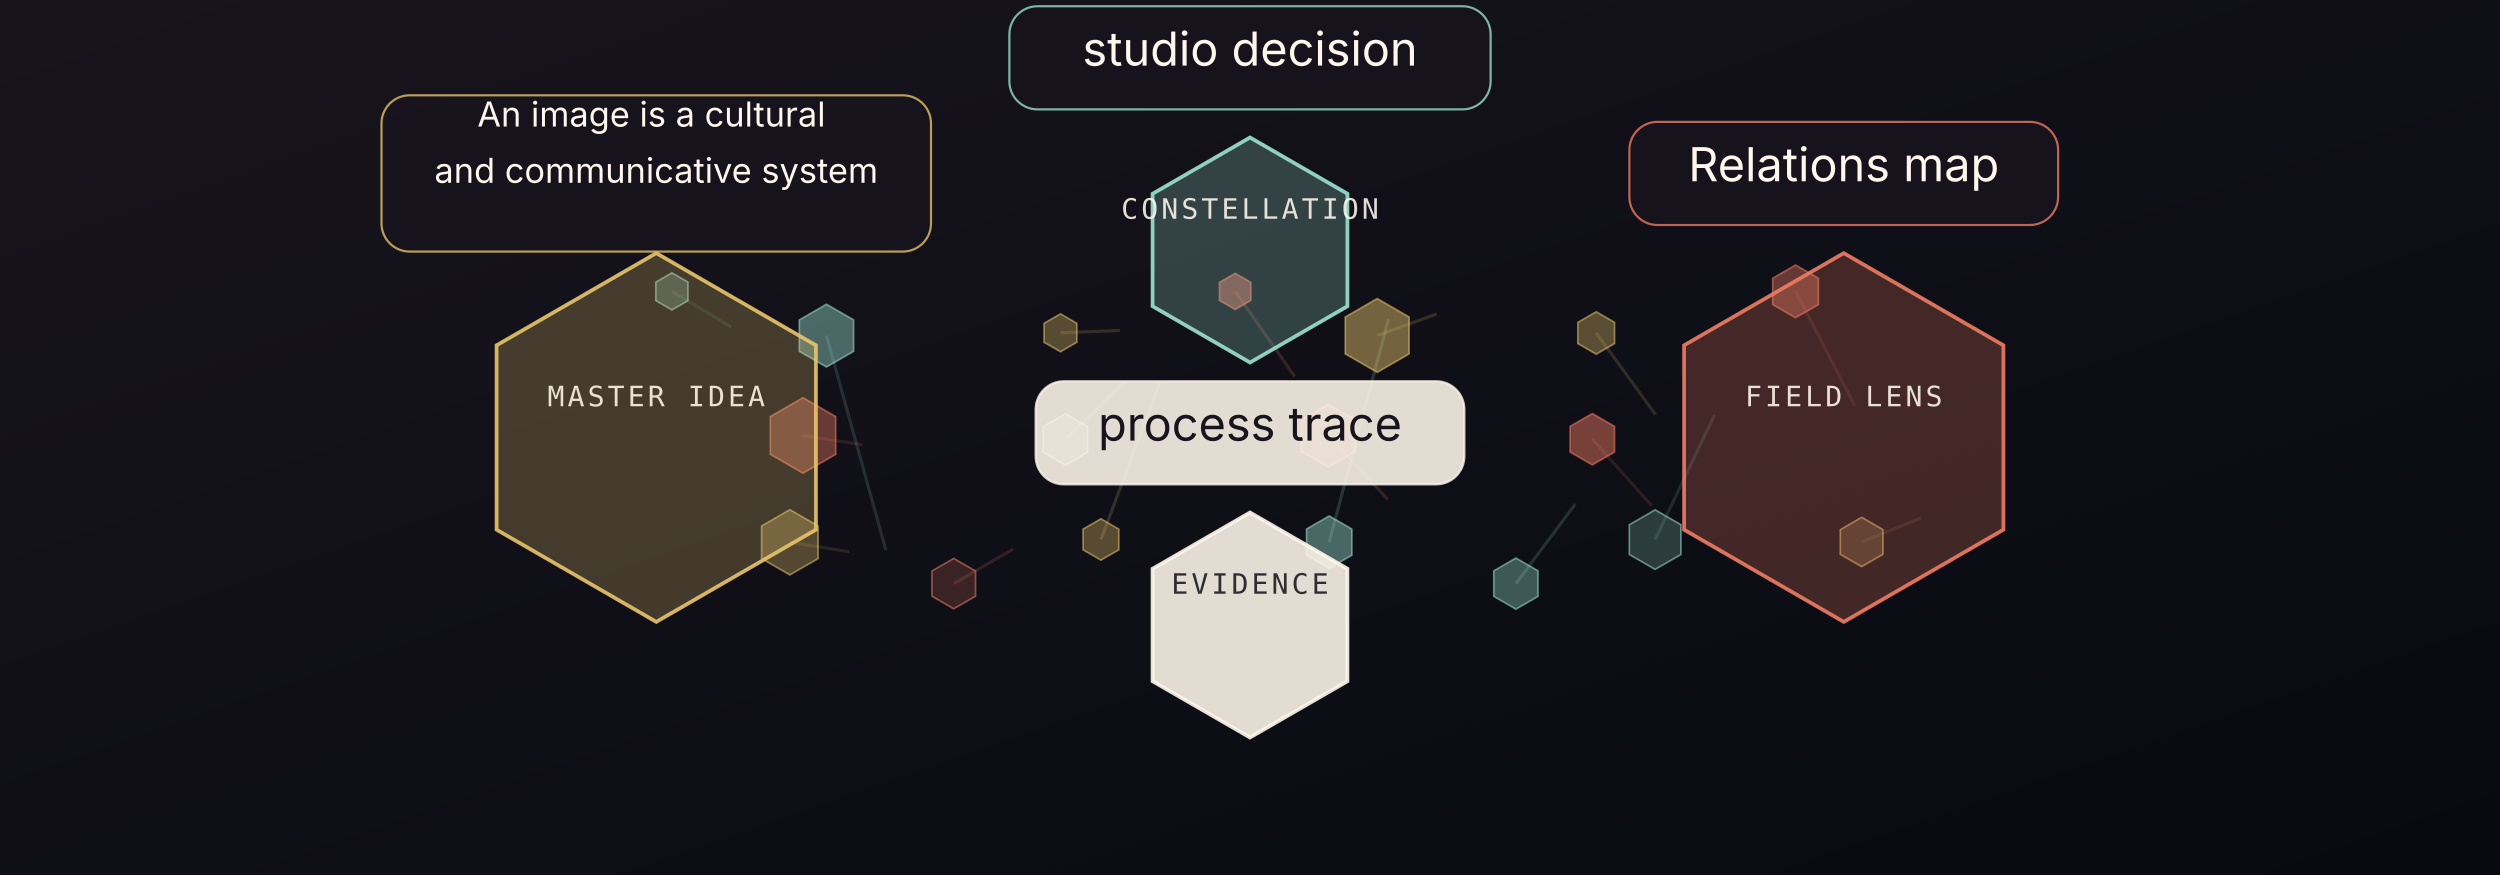
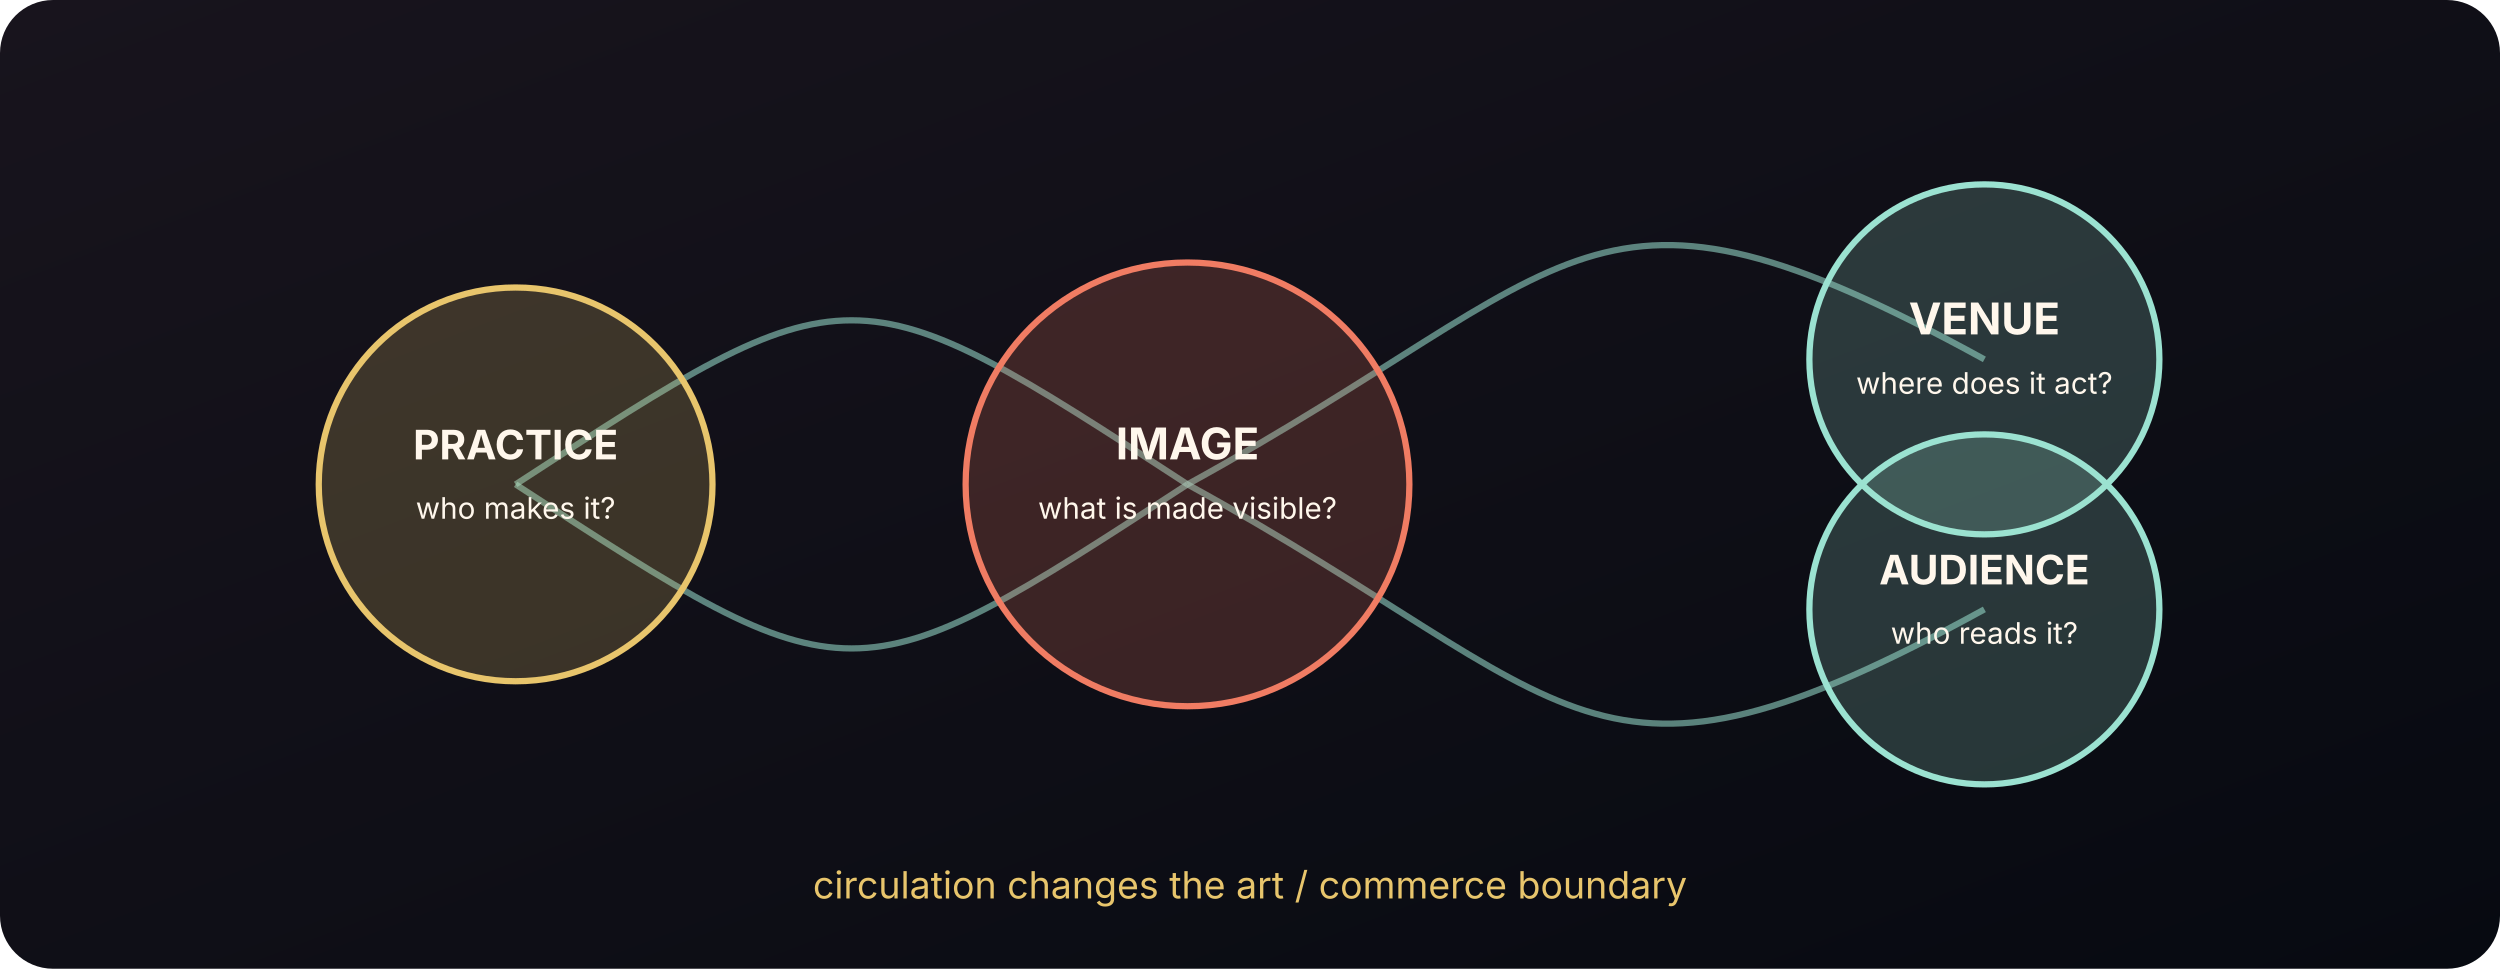
- <svg xmlns="http://www.w3.org/2000/svg" viewBox="0 0 1600 560" role="img" aria-labelledby="title-i-1-imagenes-digitales-semantic desc-i-1-imagenes-digitales-semantic">
+ <svg xmlns="http://www.w3.org/2000/svg" viewBox="0 0 1600 620" role="img" aria-labelledby="title-i-1-imagenes-digitales-semantic desc-i-1-imagenes-digitales-semantic">
  <defs>
    <linearGradient id="semantic-ground-i-1-imagenes-digitales" x1="0" y1="0" x2="1" y2="1">
      <stop offset="0" stop-color="#18141D" />
      <stop offset="1" stop-color="#070A11" />
    </linearGradient>
  </defs>
-   <rect width="1600" height="560" fill="url(#semantic-ground-i-1-imagenes-digitales)" />
-   <g aria-hidden="true">
-     <line x1="430.00" y1="186.49" x2="468.00" y2="209.32" stroke="#9BE2D1" stroke-opacity="0.100" stroke-width="2" />
-     <line x1="505.49" y1="347.06" x2="543.49" y2="353.10" stroke="#E8C56C" stroke-opacity="0.118" stroke-width="2" />
-     <line x1="513.91" y1="278.69" x2="551.91" y2="284.65" stroke="#F07C63" stroke-opacity="0.133" stroke-width="2" />
-     <line x1="528.94" y1="214.79" x2="566.94" y2="352.08" stroke="#9BE2D1" stroke-opacity="0.147" stroke-width="2" />
-     <line x1="610.38" y1="373.51" x2="648.38" y2="351.42" stroke="#F07C63" stroke-opacity="0.158" stroke-width="2" />
-     <line x1="678.68" y1="212.99" x2="716.68" y2="211.52" stroke="#E8C56C" stroke-opacity="0.166" stroke-width="2" />
-     <line x1="681.87" y1="281.24" x2="719.87" y2="244.50" stroke="#9BE2D1" stroke-opacity="0.173" stroke-width="2" />
-     <line x1="704.59" y1="345.26" x2="742.59" y2="244.41" stroke="#E8C56C" stroke-opacity="0.178" stroke-width="2" />
-     <line x1="790.51" y1="186.49" x2="828.51" y2="240.87" stroke="#F07C63" stroke-opacity="0.180" stroke-width="2" />
-     <line x1="850.68" y1="346.96" x2="888.68" y2="204.07" stroke="#9BE2D1" stroke-opacity="0.180" stroke-width="2" />
-     <line x1="850.18" y1="278.83" x2="888.18" y2="319.57" stroke="#F07C63" stroke-opacity="0.178" stroke-width="2" />
-     <line x1="881.40" y1="214.69" x2="919.40" y2="201.00" stroke="#E8C56C" stroke-opacity="0.173" stroke-width="2" />
-     <line x1="970.17" y1="373.51" x2="1008.17" y2="322.58" stroke="#9BE2D1" stroke-opacity="0.166" stroke-width="2" />
-     <line x1="1021.56" y1="213.09" x2="1059.56" y2="265.41" stroke="#E8C56C" stroke-opacity="0.158" stroke-width="2" />
-     <line x1="1019.07" y1="281.09" x2="1057.07" y2="323.61" stroke="#F07C63" stroke-opacity="0.147" stroke-width="2" />
-     <line x1="1059.27" y1="345.36" x2="1097.27" y2="265.54" stroke="#9BE2D1" stroke-opacity="0.133" stroke-width="2" />
-     <line x1="1149.14" y1="186.49" x2="1187.14" y2="259.78" stroke="#F07C63" stroke-opacity="0.118" stroke-width="2" />
-     <line x1="1191.44" y1="346.86" x2="1229.44" y2="331.53" stroke="#E8C56C" stroke-opacity="0.100" stroke-width="2" />
+   <rect width="1600" height="620" rx="34" fill="url(#semantic-ground-i-1-imagenes-digitales)" />
+   <g fill="none">
+     <path d="M330 310 C545 170 545 170 760 310" fill="none" stroke="#9BE2D1" stroke-width="4" stroke-opacity=".55" />
+     <path d="M760 310 C1015 170 1015 90 1270 230" fill="none" stroke="#9BE2D1" stroke-width="4" stroke-opacity=".55" />
+     <path d="M760 310 C1015 450 1015 530 1270 390" fill="none" stroke="#9BE2D1" stroke-width="4" stroke-opacity=".55" />
+     <path d="M330 310 C545 450 545 450 760 310" fill="none" stroke="#9BE2D1" stroke-width="4" stroke-opacity=".55" />
  </g>
-   <g aria-hidden="true">
-     <polygon points="440.28,192.42 430.00,198.36 419.72,192.42 419.72,180.56 430.00,174.62 440.28,180.56" fill="#9BE2D1" fill-opacity="0.257" stroke="#9BE2D1" stroke-opacity="0.55" stroke-width="1.1" />
-     <polygon points="523.55,357.49 505.49,367.92 487.43,357.49 487.43,336.63 505.49,326.21 523.55,336.63" fill="#E8C56C" fill-opacity="0.318" stroke="#E8C56C" stroke-opacity="0.55" stroke-width="1.1" />
-     <polygon points="534.83,290.76 513.91,302.83 493.00,290.76 493.00,266.61 513.91,254.54 534.83,266.61" fill="#F07C63" fill-opacity="0.393" stroke="#F07C63" stroke-opacity="0.55" stroke-width="1.1" />
-     <polygon points="546.32,224.83 528.94,234.86 511.56,224.83 511.56,204.76 528.94,194.73 546.32,204.76" fill="#9BE2D1" fill-opacity="0.420" stroke="#9BE2D1" stroke-opacity="0.55" stroke-width="1.1" />
-     <polygon points="624.32,381.56 610.38,389.61 596.43,381.56 596.43,365.46 610.38,357.41 624.32,365.46" fill="#F07C63" fill-opacity="0.187" stroke="#F07C63" stroke-opacity="0.55" stroke-width="1.1" />
-     <polygon points="689.16,219.04 678.68,225.09 668.20,219.04 668.20,206.94 678.68,200.89 689.16,206.94" fill="#E8C56C" fill-opacity="0.329" stroke="#E8C56C" stroke-opacity="0.55" stroke-width="1.1" />
-     <polygon points="696.08,289.45 681.87,297.65 667.65,289.45 667.65,273.03 681.87,264.83 696.08,273.03" fill="#9BE2D1" fill-opacity="0.229" stroke="#9BE2D1" stroke-opacity="0.55" stroke-width="1.1" />
-     <polygon points="716.02,351.86 704.59,358.47 693.15,351.86 693.15,338.65 704.59,332.05 716.02,338.65" fill="#E8C56C" fill-opacity="0.331" stroke="#E8C56C" stroke-opacity="0.55" stroke-width="1.1" />
-     <polygon points="800.53,192.28 790.51,198.06 780.48,192.28 780.48,180.70 790.51,174.91 800.53,180.70" fill="#F07C63" fill-opacity="0.470" stroke="#F07C63" stroke-opacity="0.55" stroke-width="1.1" />
-     <polygon points="865.18,355.33 850.68,363.71 836.18,355.33 836.18,338.59 850.68,330.22 865.18,338.59" fill="#9BE2D1" fill-opacity="0.420" stroke="#9BE2D1" stroke-opacity="0.55" stroke-width="1.1" />
-     <polygon points="867.49,288.83 850.18,298.82 832.86,288.83 832.86,268.84 850.18,258.84 867.49,268.84" fill="#F07C63" fill-opacity="0.258" stroke="#F07C63" stroke-opacity="0.55" stroke-width="1.1" />
-     <polygon points="901.82,226.48 881.40,238.27 860.97,226.48 860.97,202.90 881.40,191.10 901.82,202.90" fill="#E8C56C" fill-opacity="0.462" stroke="#E8C56C" stroke-opacity="0.55" stroke-width="1.1" />
-     <polygon points="984.31,381.68 970.17,389.85 956.02,381.68 956.02,365.35 970.17,357.18 984.31,365.35" fill="#9BE2D1" fill-opacity="0.348" stroke="#9BE2D1" stroke-opacity="0.55" stroke-width="1.1" />
-     <polygon points="1033.29,219.86 1021.56,226.64 1009.82,219.86 1009.82,206.32 1021.56,199.54 1033.29,206.32" fill="#E8C56C" fill-opacity="0.341" stroke="#E8C56C" stroke-opacity="0.55" stroke-width="1.1" />
-     <polygon points="1033.29,289.30 1019.07,297.51 1004.86,289.30 1004.86,272.89 1019.07,264.68 1033.29,272.89" fill="#F07C63" fill-opacity="0.463" stroke="#F07C63" stroke-opacity="0.55" stroke-width="1.1" />
-     <polygon points="1075.76,354.89 1059.27,364.41 1042.78,354.89 1042.78,335.84 1059.27,326.32 1075.76,335.84" fill="#9BE2D1" fill-opacity="0.220" stroke="#9BE2D1" stroke-opacity="0.55" stroke-width="1.1" />
-     <polygon points="1163.74,194.92 1149.14,203.35 1134.54,194.92 1134.54,178.06 1149.14,169.62 1163.74,178.06" fill="#F07C63" fill-opacity="0.391" stroke="#F07C63" stroke-opacity="0.55" stroke-width="1.1" />
-     <polygon points="1205.09,354.74 1191.44,362.62 1177.80,354.74 1177.80,338.98 1191.44,331.10 1205.09,338.98" fill="#E8C56C" fill-opacity="0.207" stroke="#E8C56C" stroke-opacity="0.55" stroke-width="1.1" />
-   </g>
-   <g transform="translate(420 280)">
-     <polygon points="102.19,59.00 0.00,118.00 -102.19,59.00 -102.19,-59.00 -0.00,-118.00 102.19,-59.00" fill="#E8C56C" fill-opacity="0.24" stroke="#E8C56C" stroke-opacity="0.9" stroke-width="2.4" />
-     <text x="0" y="-20" text-anchor="middle" fill="#FFF7EC" font-family="ui-monospace, SFMono-Regular, Menlo, monospace" font-size="18" font-weight="500" letter-spacing="2" opacity="0.88">MASTER IDEA</text>
-     <g class="semantic-callout semantic-callout--above">
-       <rect x="-175.84" y="-219.00" width="351.68" height="100.00" rx="18" fill="#18141D" fill-opacity="0.88" stroke="#E8C56C" stroke-opacity="0.78" stroke-width="1.4" />
-       <text text-anchor="middle" fill="#FFF7EC" font-family="Inter, ui-sans-serif, system-ui, sans-serif" font-size="22" font-weight="400">
-         <tspan x="0" y="-199">An image is a cultural</tspan>
-         <tspan x="0" y="-163">and communicative system</tspan>
-       </text>
+   <g font-family="Inter,Arial,sans-serif">
+     <g transform="translate(330 310)">
+       <circle r="126" fill="#E8C56C" fill-opacity=".2" stroke="#E8C56C" stroke-width="4" />
+       <text y="-16" text-anchor="middle" fill="#FFF7EC" font-family="Inter,Arial,sans-serif" font-size="26" font-weight="700">PRACTICE</text>
+       <text y="22" text-anchor="middle" fill="#FFF7EC" font-family="Inter,Arial,sans-serif" font-size="19">who makes it?</text>
    </g>
-   </g>
-   <g transform="translate(1180 280)">
-     <polygon points="102.19,59.00 0.00,118.00 -102.19,59.00 -102.19,-59.00 -0.00,-118.00 102.19,-59.00" fill="#F07C63" fill-opacity="0.24" stroke="#F07C63" stroke-opacity="0.9" stroke-width="2.4" />
-     <text x="0" y="-20" text-anchor="middle" fill="#FFF7EC" font-family="ui-monospace, SFMono-Regular, Menlo, monospace" font-size="18" font-weight="500" letter-spacing="2" opacity="0.88">FIELD LENS</text>
-     <g class="semantic-callout semantic-callout--above">
-       <rect x="-137.20" y="-202.00" width="274.40" height="66.00" rx="18" fill="#18141D" fill-opacity="0.88" stroke="#F07C63" stroke-opacity="0.78" stroke-width="1.4" />
-       <text text-anchor="middle" fill="#FFF7EC" font-family="Inter, ui-sans-serif, system-ui, sans-serif" font-size="30" font-weight="400">
-         <tspan x="0" y="-164">Relations map</tspan>
-       </text>
+     <g transform="translate(760 310)">
+       <circle r="142" fill="#F07C63" fill-opacity=".2" stroke="#F07C63" stroke-width="4" />
+       <text y="-16" text-anchor="middle" fill="#FFF7EC" font-family="Inter,Arial,sans-serif" font-size="28" font-weight="700">IMAGE</text>
+       <text y="22" text-anchor="middle" fill="#FFF7EC" font-family="Inter,Arial,sans-serif" font-size="19">what is made visible?</text>
    </g>
-   </g>
-   <g transform="translate(800 160)">
-     <polygon points="62.35,36.00 0.00,72.00 -62.35,36.00 -62.35,-36.00 -0.00,-72.00 62.35,-36.00" fill="#9BE2D1" fill-opacity="0.24" stroke="#9BE2D1" stroke-opacity="0.9" stroke-width="2.4" />
-     <text x="0" y="-20" text-anchor="middle" fill="#FFF7EC" font-family="ui-monospace, SFMono-Regular, Menlo, monospace" font-size="18" font-weight="500" letter-spacing="2" opacity="0.88">CONSTELLATION</text>
-     <g class="semantic-callout semantic-callout--above">
-       <rect x="-154.00" y="-156.00" width="308.00" height="66.00" rx="18" fill="#18141D" fill-opacity="0.88" stroke="#9BE2D1" stroke-opacity="0.78" stroke-width="1.4" />
-       <text text-anchor="middle" fill="#FFF7EC" font-family="Inter, ui-sans-serif, system-ui, sans-serif" font-size="30" font-weight="400">
-         <tspan x="0" y="-118">studio decision</tspan>
-       </text>
+     <g transform="translate(1270 230)">
+       <circle r="112" fill="#9BE2D1" fill-opacity=".2" stroke="#9BE2D1" stroke-width="4" />
+       <text y="-16" text-anchor="middle" fill="#FFF7EC" font-family="Inter,Arial,sans-serif" font-size="28" font-weight="700">VENUE</text>
+       <text y="22" text-anchor="middle" fill="#FFF7EC" font-family="Inter,Arial,sans-serif" font-size="19">where does it act?</text>
    </g>
-   </g>
-   <g transform="translate(800 400)">
-     <polygon points="62.35,36.00 0.00,72.00 -62.35,36.00 -62.35,-36.00 -0.00,-72.00 62.35,-36.00" fill="#FFF7EC" fill-opacity="0.88" stroke="#FFF7EC" stroke-opacity="0.9" stroke-width="2.4" />
-     <text x="0" y="-20" text-anchor="middle" fill="#18141D" font-family="ui-monospace, SFMono-Regular, Menlo, monospace" font-size="18" font-weight="500" letter-spacing="2" opacity="0.88">EVIDENCE</text>
-     <g class="semantic-callout semantic-callout--above">
-       <rect x="-137.20" y="-156.00" width="274.40" height="66.00" rx="18" fill="#FFF7EC" fill-opacity="0.88" stroke="#FFF7EC" stroke-opacity="0.78" stroke-width="1.4" />
-       <text text-anchor="middle" fill="#18141D" font-family="Inter, ui-sans-serif, system-ui, sans-serif" font-size="30" font-weight="400">
-         <tspan x="0" y="-118">process trace</tspan>
-       </text>
+     <g transform="translate(1270 390)">
+       <circle r="112" fill="#9BE2D1" fill-opacity=".2" stroke="#9BE2D1" stroke-width="4" />
+       <text y="-16" text-anchor="middle" fill="#FFF7EC" font-family="Inter,Arial,sans-serif" font-size="26" font-weight="700">AUDIENCE</text>
+       <text y="22" text-anchor="middle" fill="#FFF7EC" font-family="Inter,Arial,sans-serif" font-size="19">who reads it?</text>
    </g>
+     <text x="800" y="575" text-anchor="middle" fill="#E8C56C" font-size="24">circulation changes the art / commerce boundary</text>
  </g>
</svg>
